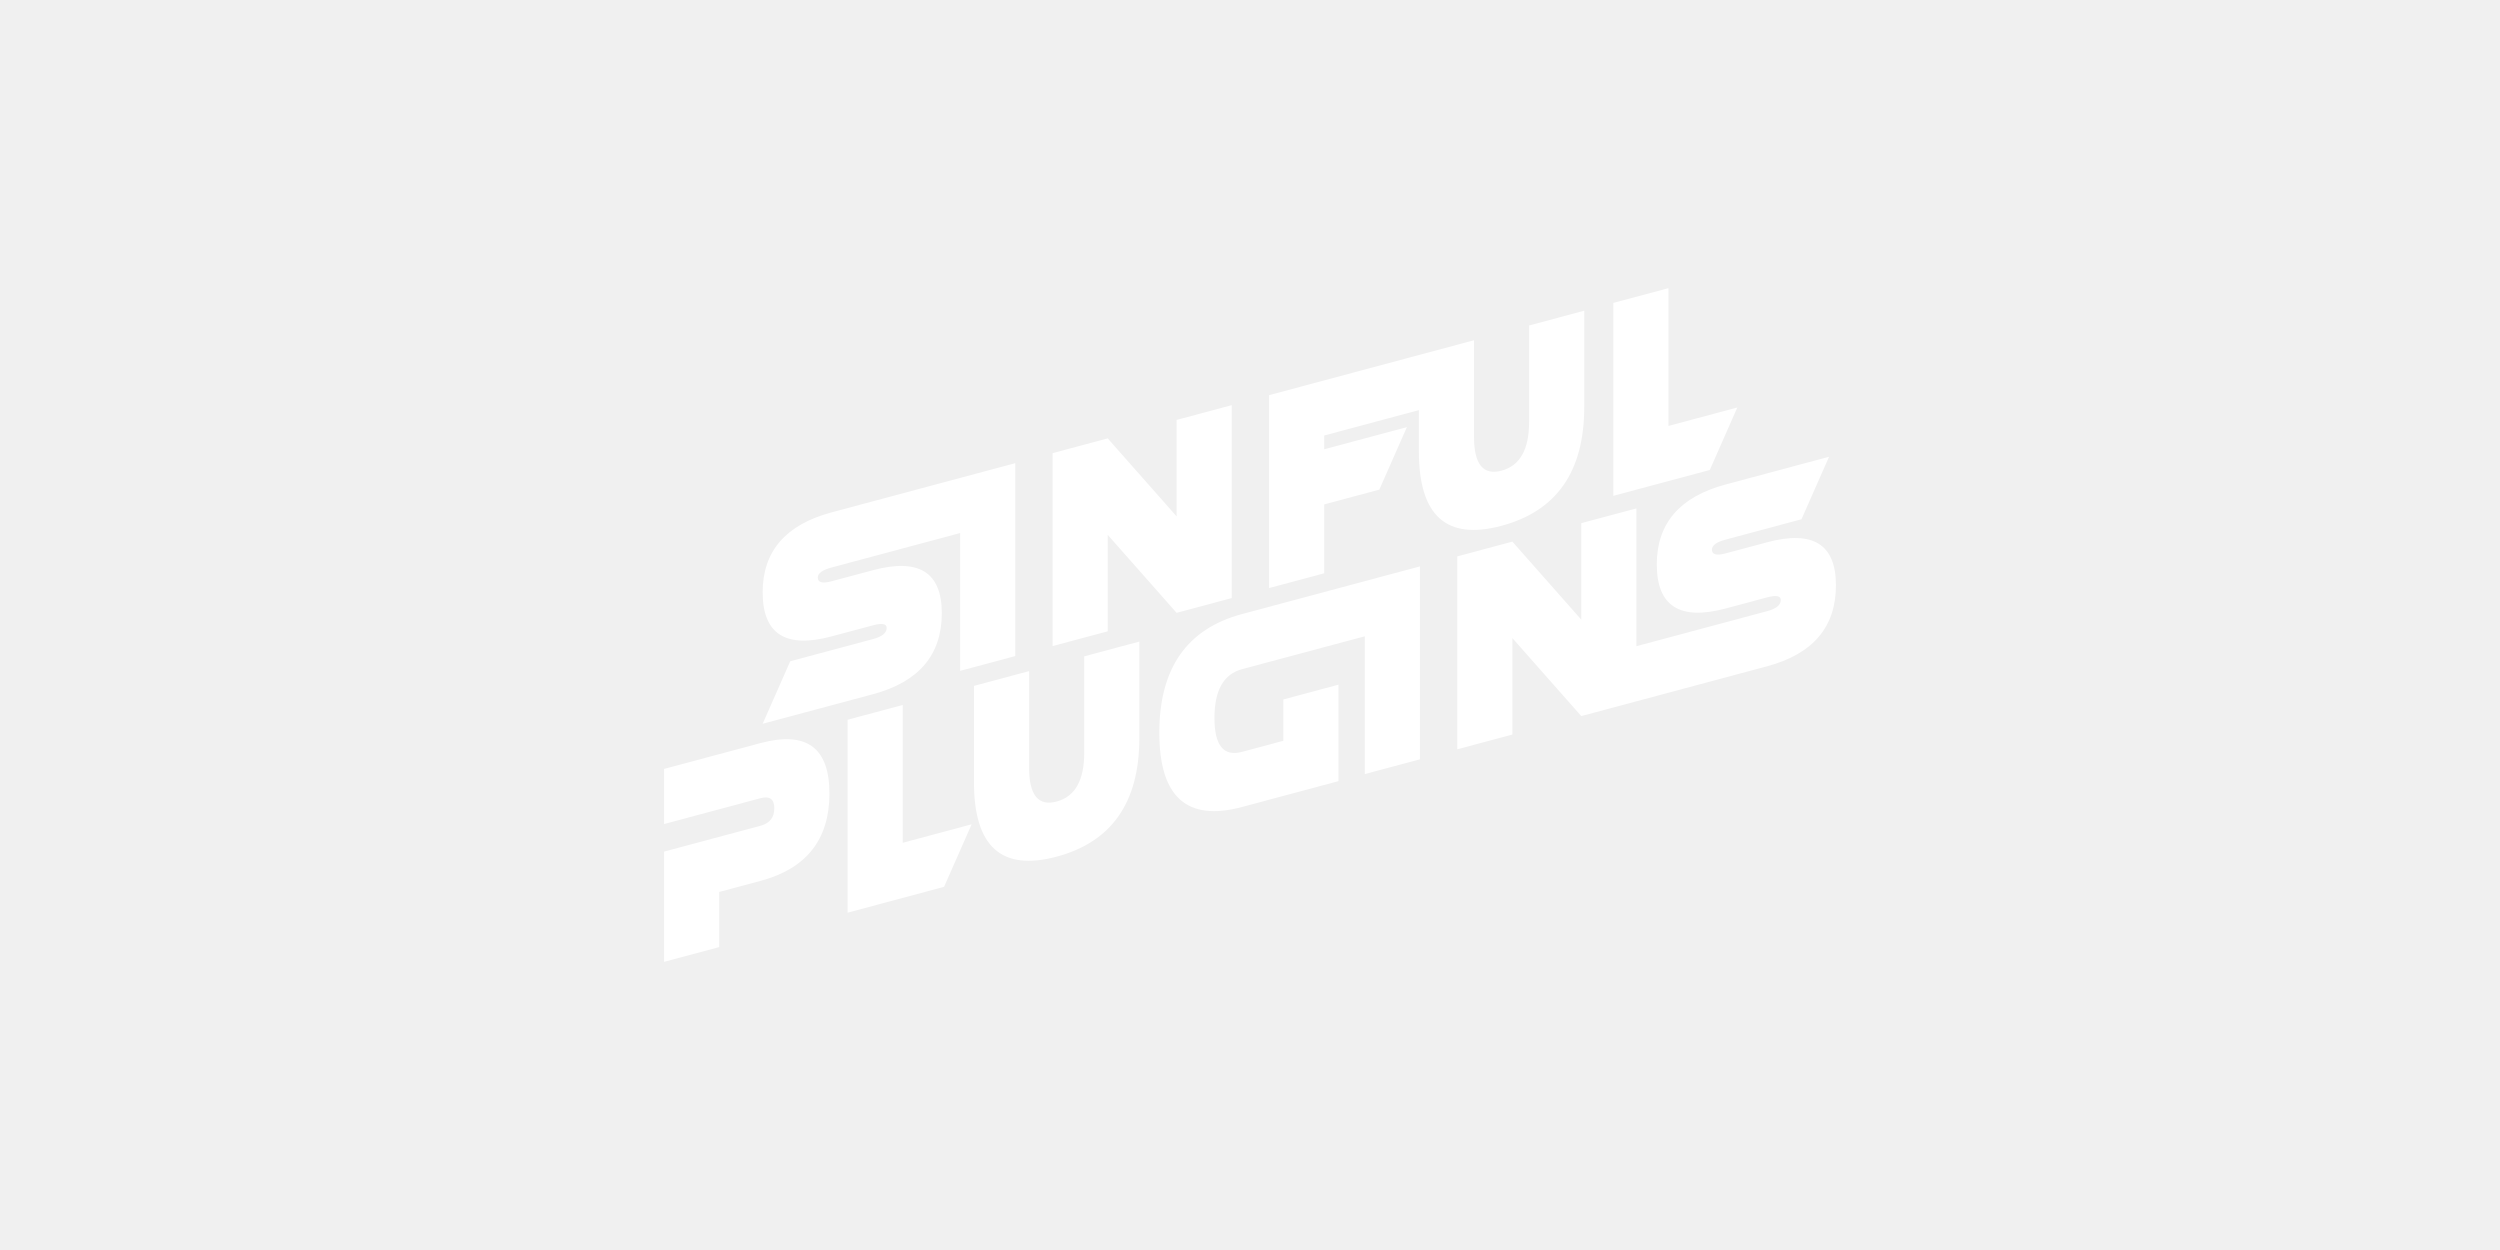
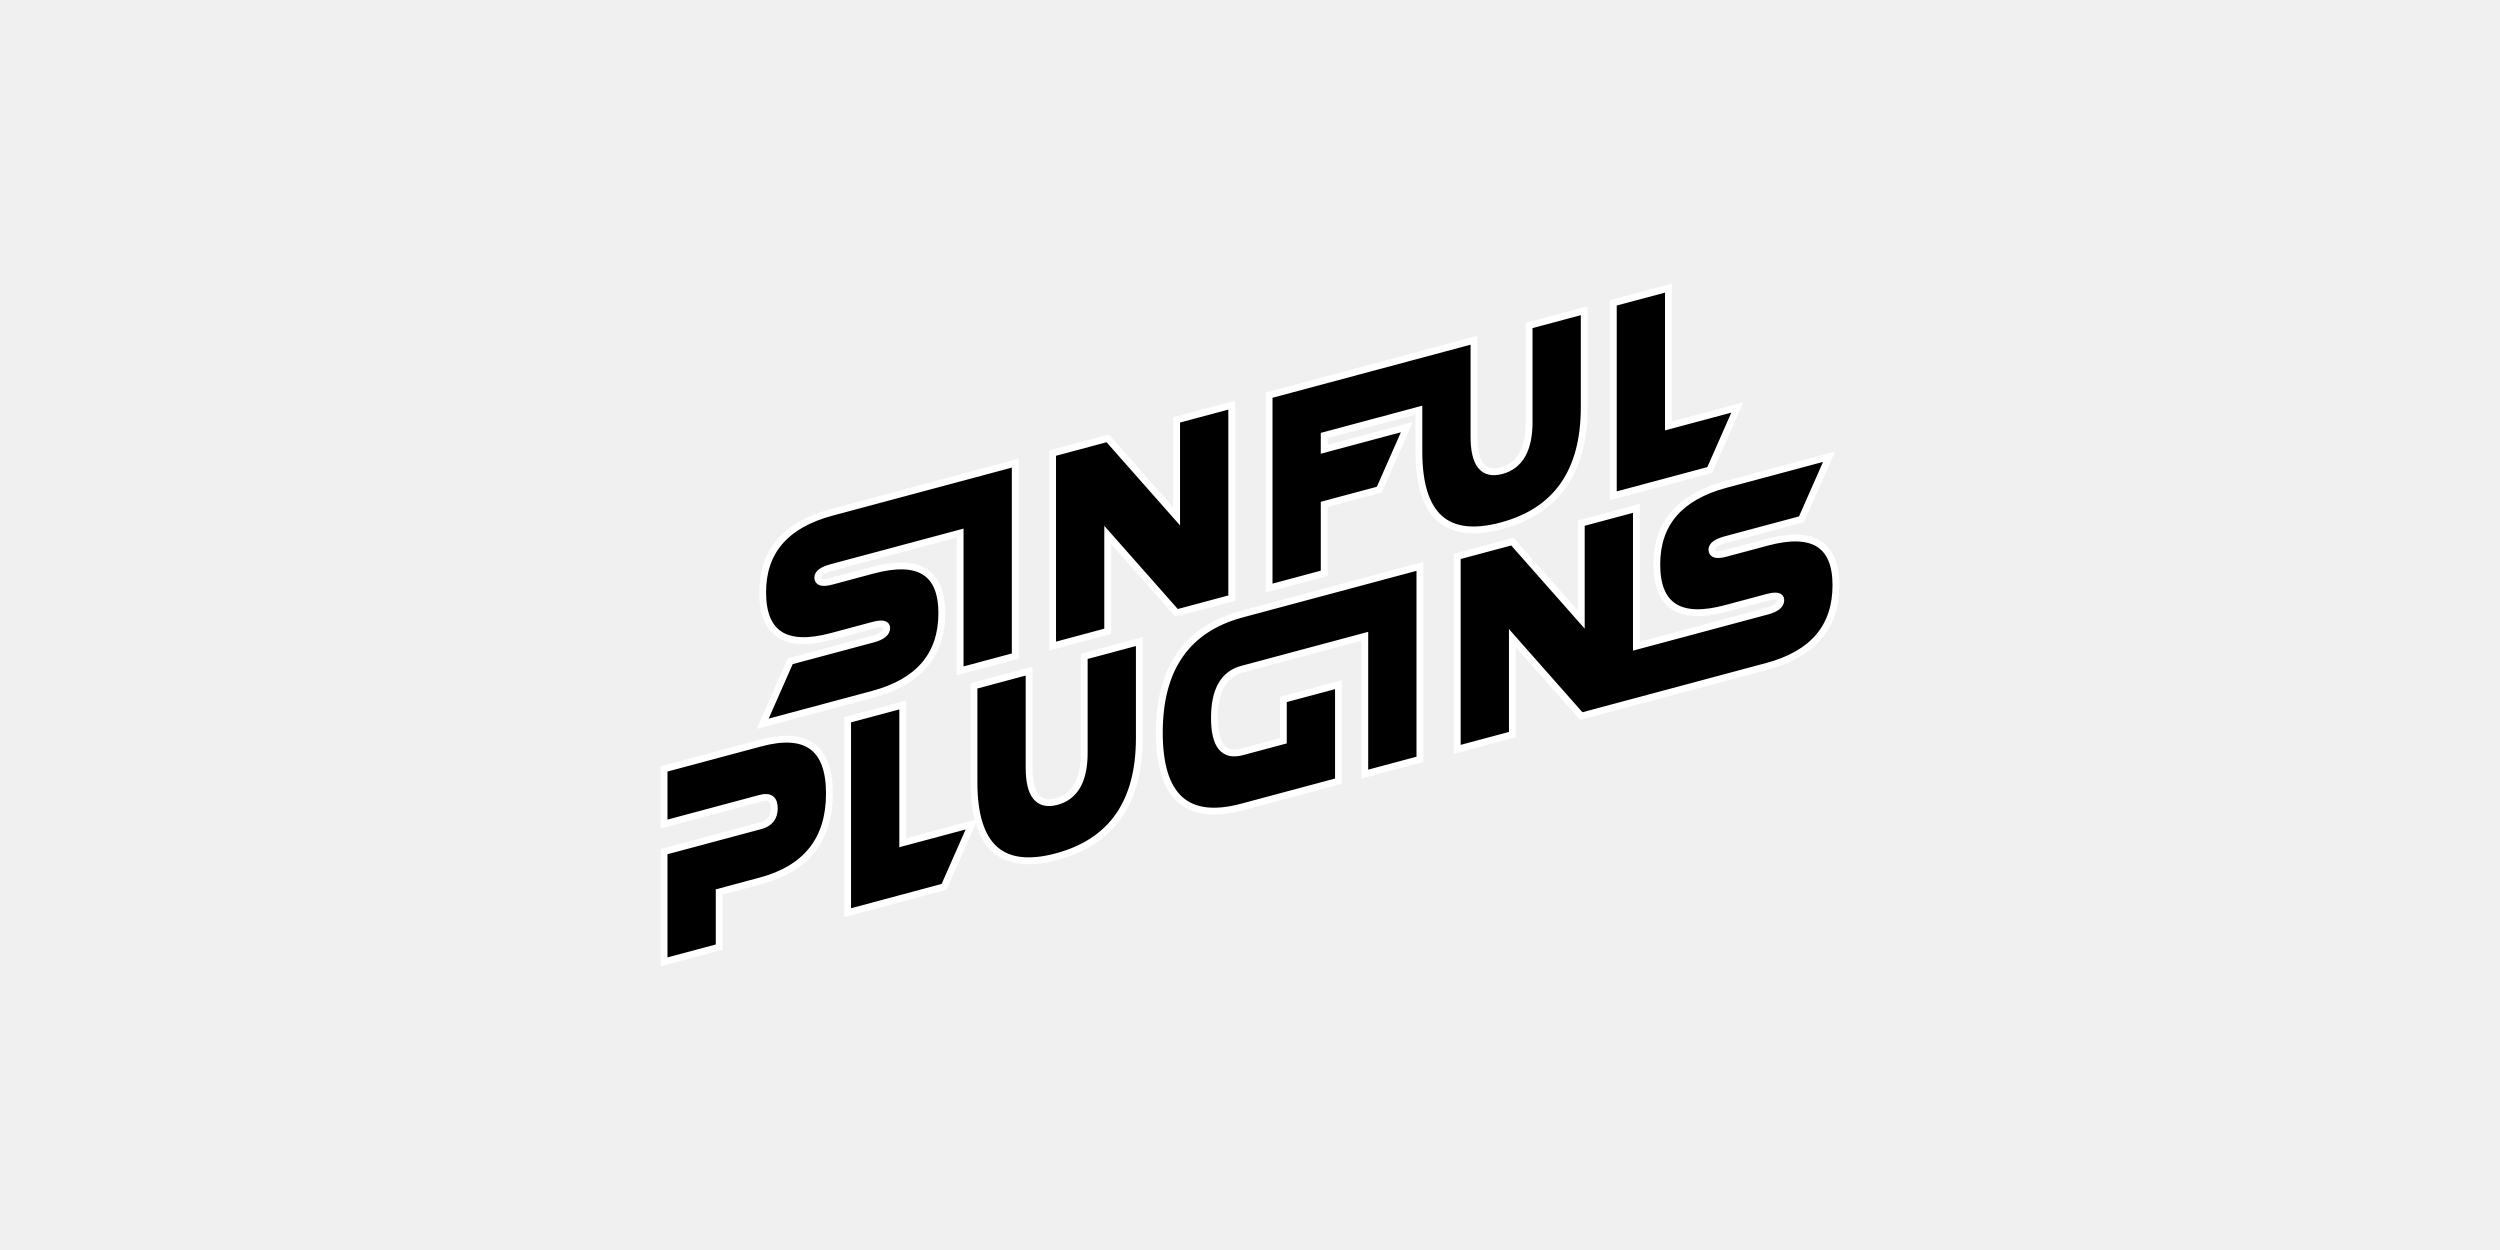
<svg xmlns="http://www.w3.org/2000/svg" width="1280" height="640" viewBox="0 0 1280 640" version="1.1" id="svg1">
  <defs id="defs1">
    <rect x="328.487" y="161.048" width="688.928" height="343.825" id="rect9" />
    <rect x="38.984" y="140.598" width="434.574" height="246.685" id="rect15" />
    <rect x="49.709" y="221.882" width="448.282" height="123.82" id="rect14" />
    <rect x="74.133" y="113.756" width="425.627" height="287.586" id="rect7" />
    <rect x="58.156" y="283.112" width="419.875" height="166.161" id="rect5" />
    <rect x="77.329" y="166.161" width="370.027" height="201.31" id="rect4" />
    <rect x="51.516" y="154.549" width="439.244" height="221.43" id="rect3" />
    <rect x="30.037" y="126.538" width="472.919" height="285.03" id="rect8" />
    <rect x="97.779" y="196.197" width="571.976" height="214.092" id="rect2" />
  </defs>
  <g id="layer1" style="display:inline">
    <rect style="display:none;fill:#000000;stroke-width:0" id="rect1" width="1280" height="640" x="0" y="0" />
-     <path id="text2" style="font-size:96.346px;line-height:0.75;font-family:'Space Crusaders';-inkscape-font-specification:'Space Crusaders, Normal';text-align:center;letter-spacing:0px;word-spacing:0px;text-anchor:middle;white-space:pre;fill:#ffffff;stroke-width:0" d="m 425.759,262.341 c -23.518,6.302 -35.277,19.94 -35.277,40.918 0,21.355 11.759,28.884 35.277,22.582 l 21.167,-5.672 c 4.704,-1.26 7.057,-0.809 7.057,1.355 0,2.54 -2.353,4.438 -7.057,5.699 l -42.333,11.343 -14.11,32.004 56.444,-15.124 c 23.518,-6.302 35.277,-20.129 35.277,-41.484 0,-20.978 -11.759,-28.318 -35.277,-22.016 l -21.167,5.672 c -4.704,1.26 -7.054,0.619 -7.054,-1.921 0,-2.164 2.35,-3.875 7.054,-5.136 l 65.829,-17.639 v 70.557 l 28.22,-7.562 v -98.777 l -9.28,2.487 -18.941,5.075 z m 113.171,-30.324 v 98.777 l 28.22,-7.562 v -49.39 l 35.277,39.938 28.223,-7.562 v -98.777 l -28.223,7.562 v 49.387 l -35.277,-39.935 z m 110.84,-29.699 v 98.777 l 28.223,-7.562 v -35.277 l 28.223,-7.562 14.11,-32.004 -42.333,11.343 v -7.057 l 48.47,-12.988 v 21.167 c 0,32.926 14.111,45.609 42.333,38.047 28.222,-7.562 42.333,-27.808 42.333,-60.733 V 159.081 l -28.223,7.562 v 49.387 c 0,14.111 -4.703,22.427 -14.11,24.948 -9.407,2.521 -14.11,-3.275 -14.11,-17.386 v -49.387 l -2.507,0.672 -25.716,6.891 z M 826.017,155.092 v 98.777 l 49.39,-13.234 14.11,-32.004 -35.277,9.452 V 147.53 Z M 340,393.693 v 28.22 l 49.39,-13.234 c 4.704,-1.26 7.054,0.463 7.054,5.167 0,4.704 -2.35,7.683 -7.054,8.944 l -49.39,13.234 v 56.447 l 28.223,-7.562 v -28.223 l 21.167,-5.672 c 23.518,-6.302 35.277,-21.211 35.277,-44.729 0,-23.518 -11.759,-32.126 -35.277,-25.824 z m 93.979,-25.182 v 98.777 l 49.39,-13.234 14.11,-32.004 -35.277,9.452 v -70.554 z m 64.698,-17.336 v 49.387 c 0,32.926 14.111,45.609 42.333,38.047 28.222,-7.562 42.333,-27.808 42.333,-60.733 v -49.387 l -28.22,7.562 v 49.387 c 0,14.111 -4.706,22.428 -14.113,24.948 -9.407,2.521 -14.11,-3.275 -14.11,-17.386 V 343.613 Z M 635.906,314.405 c -28.222,7.562 -42.331,27.804 -42.331,60.729 0,32.926 14.109,45.61 42.331,38.048 l 49.39,-13.234 v -49.39 l -28.223,7.562 v 21.167 l -21.167,5.672 c -9.407,2.521 -14.11,-3.275 -14.11,-17.386 0,-14.111 4.703,-22.427 14.11,-24.948 l 62.865,-16.845 v 70.557 l 28.223,-7.562 V 289.998 l -9.845,2.638 -18.378,4.924 z m 110.207,-29.53 v 98.777 l 28.223,-7.562 v -49.39 l 35.277,39.938 6.81,-1.825 21.413,-5.738 66.886,-17.922 c 23.518,-6.302 35.277,-20.132 35.277,-41.487 0,-20.978 -11.759,-28.315 -35.277,-22.014 l -21.167,5.672 c -4.704,1.26 -7.056,0.62 -7.056,-1.92 0,-2.164 2.353,-3.876 7.056,-5.136 l 38.804,-10.397 14.113,-32.002 -52.917,14.179 c -23.518,6.302 -35.277,19.94 -35.277,40.918 0,21.355 11.759,28.881 35.277,22.579 l 21.167,-5.672 c 4.704,-1.26 7.054,-0.808 7.054,1.356 0,2.54 -2.35,4.441 -7.054,5.701 l -66.886,17.922 v -70.554 l -28.223,7.562 v 49.387 l -35.277,-39.935 z" />
+     <path id="text2" style="font-size:96.346px;line-height:0.75;font-family:'Space Crusaders';-inkscape-font-specification:'Space Crusaders, Normal';text-align:center;letter-spacing:0px;word-spacing:0px;text-anchor:middle;white-space:pre;fill:#000000;stroke-width:3.5;stroke-dasharray:none;stroke:#ffffff" d="m 425.759,262.341 c -23.518,6.302 -35.277,19.94 -35.277,40.918 0,21.355 11.759,28.884 35.277,22.582 l 21.167,-5.672 c 4.704,-1.26 7.057,-0.809 7.057,1.355 0,2.54 -2.353,4.438 -7.057,5.699 l -42.333,11.343 -14.11,32.004 56.444,-15.124 c 23.518,-6.302 35.277,-20.129 35.277,-41.484 0,-20.978 -11.759,-28.318 -35.277,-22.016 l -21.167,5.672 c -4.704,1.26 -7.054,0.619 -7.054,-1.921 0,-2.164 2.35,-3.875 7.054,-5.136 l 65.829,-17.639 v 70.557 l 28.22,-7.562 v -98.777 l -9.28,2.487 -18.941,5.075 z m 113.171,-30.324 v 98.777 l 28.22,-7.562 v -49.39 l 35.277,39.938 28.223,-7.562 v -98.777 l -28.223,7.562 v 49.387 l -35.277,-39.935 z m 110.84,-29.699 v 98.777 l 28.223,-7.562 v -35.277 l 28.223,-7.562 14.11,-32.004 -42.333,11.343 v -7.057 l 48.47,-12.988 v 21.167 c 0,32.926 14.111,45.609 42.333,38.047 28.222,-7.562 42.333,-27.808 42.333,-60.733 V 159.081 l -28.223,7.562 v 49.387 c 0,14.111 -4.703,22.427 -14.11,24.948 -9.407,2.521 -14.11,-3.275 -14.11,-17.386 v -49.387 l -2.507,0.672 -25.716,6.891 z M 826.017,155.092 v 98.777 l 49.39,-13.234 14.11,-32.004 -35.277,9.452 V 147.53 Z M 340,393.693 v 28.22 l 49.39,-13.234 c 4.704,-1.26 7.054,0.463 7.054,5.167 0,4.704 -2.35,7.683 -7.054,8.944 l -49.39,13.234 v 56.447 l 28.223,-7.562 v -28.223 l 21.167,-5.672 c 23.518,-6.302 35.277,-21.211 35.277,-44.729 0,-23.518 -11.759,-32.126 -35.277,-25.824 z m 93.979,-25.182 v 98.777 l 49.39,-13.234 14.11,-32.004 -35.277,9.452 v -70.554 z m 64.698,-17.336 v 49.387 c 0,32.926 14.111,45.609 42.333,38.047 28.222,-7.562 42.333,-27.808 42.333,-60.733 v -49.387 l -28.22,7.562 v 49.387 c 0,14.111 -4.706,22.428 -14.113,24.948 -9.407,2.521 -14.11,-3.275 -14.11,-17.386 V 343.613 Z M 635.906,314.405 c -28.222,7.562 -42.331,27.804 -42.331,60.729 0,32.926 14.109,45.61 42.331,38.048 l 49.39,-13.234 v -49.39 l -28.223,7.562 v 21.167 l -21.167,5.672 c -9.407,2.521 -14.11,-3.275 -14.11,-17.386 0,-14.111 4.703,-22.427 14.11,-24.948 l 62.865,-16.845 v 70.557 l 28.223,-7.562 V 289.998 l -9.845,2.638 -18.378,4.924 z m 110.207,-29.53 v 98.777 l 28.223,-7.562 v -49.39 l 35.277,39.938 6.81,-1.825 21.413,-5.738 66.886,-17.922 c 23.518,-6.302 35.277,-20.132 35.277,-41.487 0,-20.978 -11.759,-28.315 -35.277,-22.014 l -21.167,5.672 c -4.704,1.26 -7.056,0.62 -7.056,-1.92 0,-2.164 2.353,-3.876 7.056,-5.136 l 38.804,-10.397 14.113,-32.002 -52.917,14.179 c -23.518,6.302 -35.277,19.94 -35.277,40.918 0,21.355 11.759,28.881 35.277,22.579 l 21.167,-5.672 c 4.704,-1.26 7.054,-0.808 7.054,1.356 0,2.54 -2.35,4.441 -7.054,5.701 l -66.886,17.922 v -70.554 l -28.223,7.562 v 49.387 l -35.277,-39.935 z" />
  </g>
</svg>
